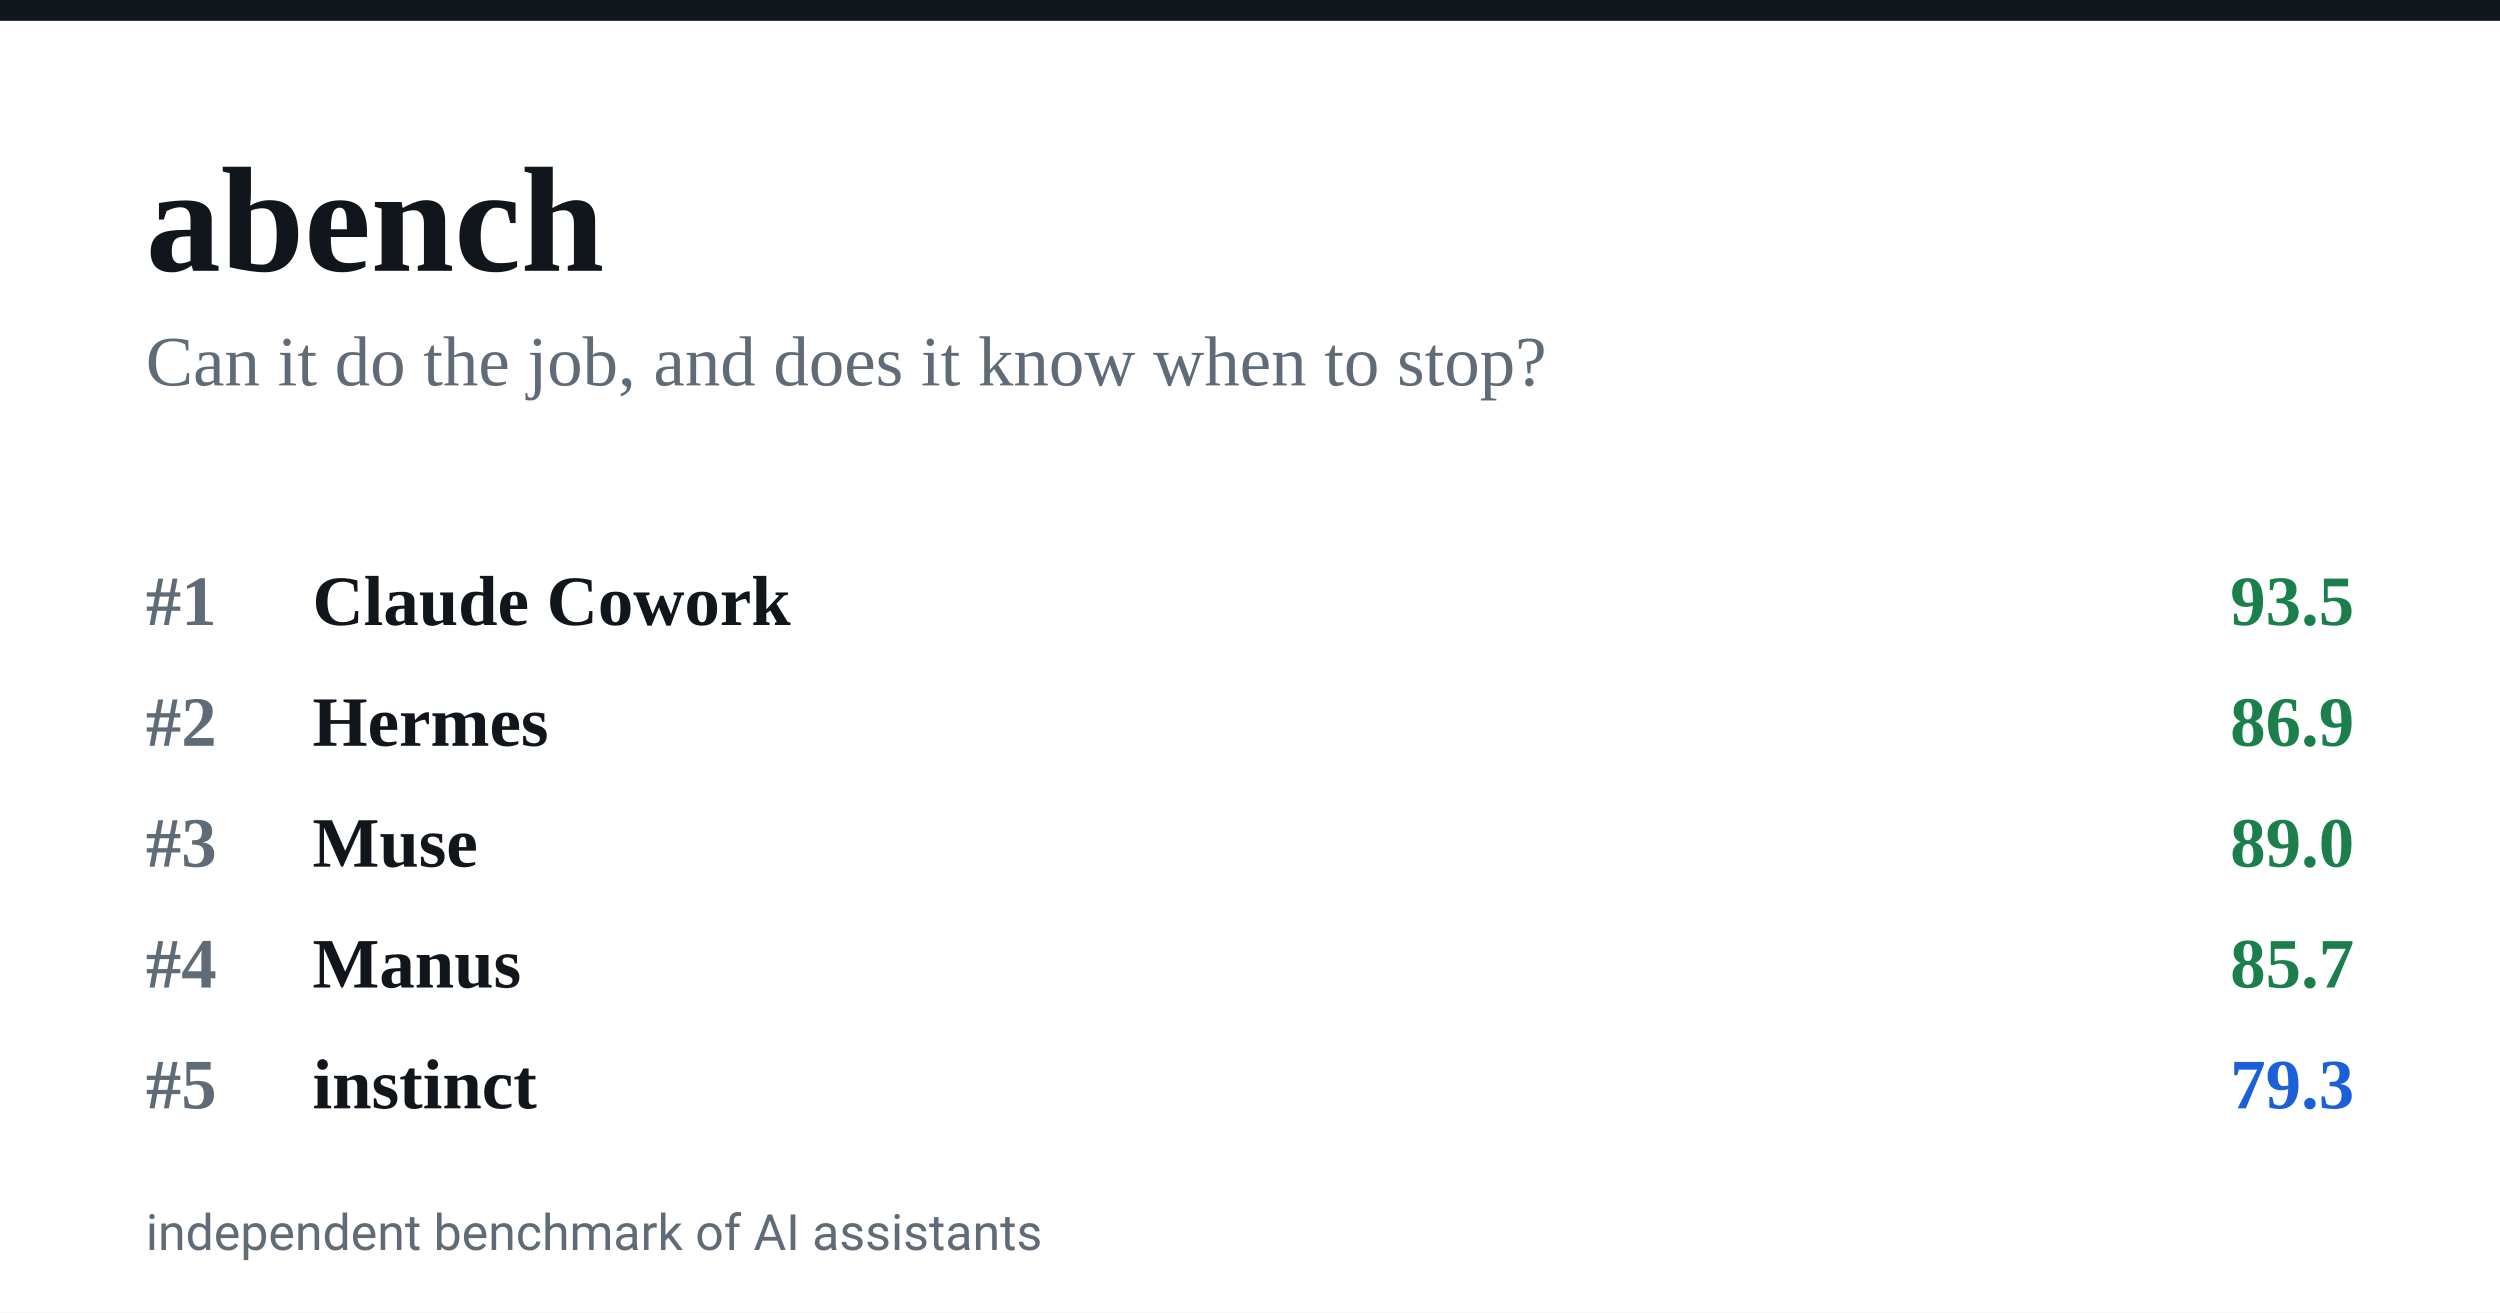
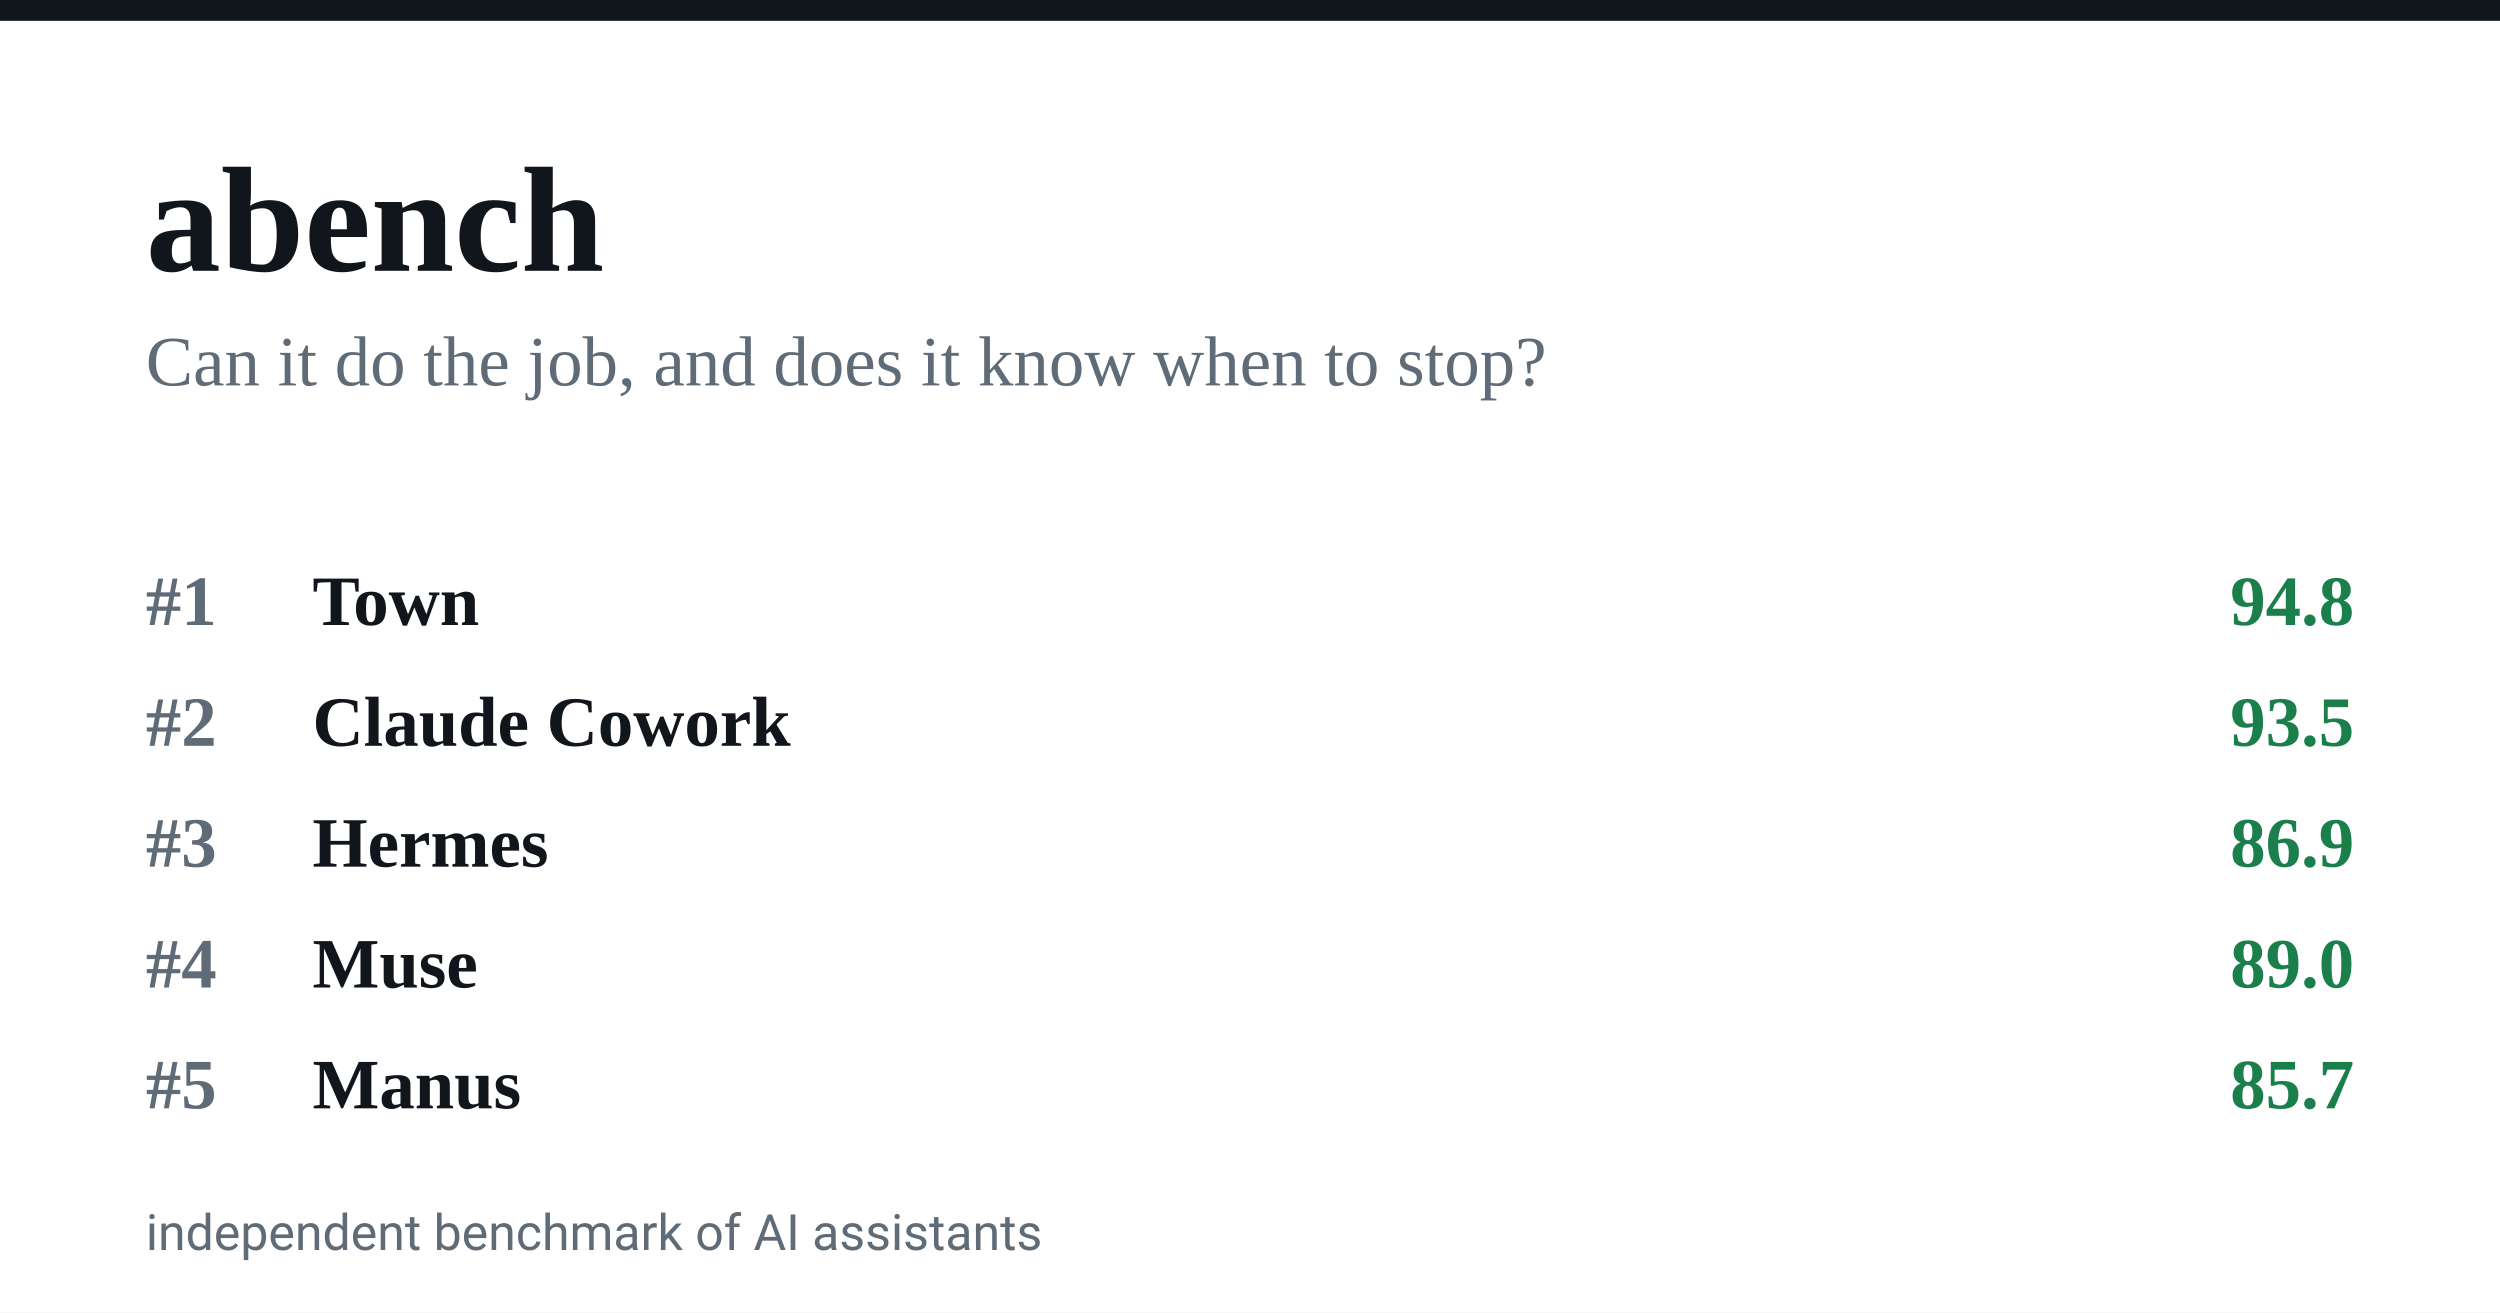
<svg xmlns="http://www.w3.org/2000/svg" width="1200" height="630" viewBox="0 0 1200 630">
  <rect width="1200" height="630" fill="#ffffff" />
  <rect x="0" y="0" width="1200" height="10" fill="#11161c" />
  <text x="70" y="130" font-family="Charter,Georgia,'Times New Roman',serif" font-size="72" fill="#11161c" font-weight="600" text-anchor="start">abench</text>
  <text x="70" y="185" font-family="Charter,Georgia,'Times New Roman',serif" font-size="34" fill="#5f6b77" font-weight="400" text-anchor="start">Can it do the job, and does it know when to stop?</text>
  <text x="70" y="300" font-family="Charter,Georgia,'Times New Roman',serif" font-size="34" fill="#5f6b77" font-weight="600" text-anchor="start">#1</text>
-   <text x="150" y="300" font-family="Charter,Georgia,'Times New Roman',serif" font-size="34" fill="#11161c" font-weight="600" text-anchor="start">Claude Cowork</text>
-   <text x="1130" y="300" font-family="Charter,Georgia,'Times New Roman',serif" font-size="34" fill="#1a7f4b" font-weight="600" text-anchor="end">93.5</text>
+   <text x="150" y="300" font-family="Charter,Georgia,'Times New Roman',serif" font-size="34" fill="#11161c" font-weight="600" text-anchor="start">Town</text>
+   <text x="1130" y="300" font-family="Charter,Georgia,'Times New Roman',serif" font-size="34" fill="#1a7f4b" font-weight="600" text-anchor="end">94.8</text>
  <text x="70" y="358" font-family="Charter,Georgia,'Times New Roman',serif" font-size="34" fill="#5f6b77" font-weight="600" text-anchor="start">#2</text>
-   <text x="150" y="358" font-family="Charter,Georgia,'Times New Roman',serif" font-size="34" fill="#11161c" font-weight="600" text-anchor="start">Hermes</text>
-   <text x="1130" y="358" font-family="Charter,Georgia,'Times New Roman',serif" font-size="34" fill="#1a7f4b" font-weight="600" text-anchor="end">86.9</text>
+   <text x="150" y="358" font-family="Charter,Georgia,'Times New Roman',serif" font-size="34" fill="#11161c" font-weight="600" text-anchor="start">Claude Cowork</text>
+   <text x="1130" y="358" font-family="Charter,Georgia,'Times New Roman',serif" font-size="34" fill="#1a7f4b" font-weight="600" text-anchor="end">93.5</text>
  <text x="70" y="416" font-family="Charter,Georgia,'Times New Roman',serif" font-size="34" fill="#5f6b77" font-weight="600" text-anchor="start">#3</text>
-   <text x="150" y="416" font-family="Charter,Georgia,'Times New Roman',serif" font-size="34" fill="#11161c" font-weight="600" text-anchor="start">Muse</text>
-   <text x="1130" y="416" font-family="Charter,Georgia,'Times New Roman',serif" font-size="34" fill="#1a7f4b" font-weight="600" text-anchor="end">89.0</text>
+   <text x="150" y="416" font-family="Charter,Georgia,'Times New Roman',serif" font-size="34" fill="#11161c" font-weight="600" text-anchor="start">Hermes</text>
+   <text x="1130" y="416" font-family="Charter,Georgia,'Times New Roman',serif" font-size="34" fill="#1a7f4b" font-weight="600" text-anchor="end">86.9</text>
  <text x="70" y="474" font-family="Charter,Georgia,'Times New Roman',serif" font-size="34" fill="#5f6b77" font-weight="600" text-anchor="start">#4</text>
-   <text x="150" y="474" font-family="Charter,Georgia,'Times New Roman',serif" font-size="34" fill="#11161c" font-weight="600" text-anchor="start">Manus</text>
-   <text x="1130" y="474" font-family="Charter,Georgia,'Times New Roman',serif" font-size="34" fill="#1a7f4b" font-weight="600" text-anchor="end">85.7</text>
+   <text x="150" y="474" font-family="Charter,Georgia,'Times New Roman',serif" font-size="34" fill="#11161c" font-weight="600" text-anchor="start">Muse</text>
+   <text x="1130" y="474" font-family="Charter,Georgia,'Times New Roman',serif" font-size="34" fill="#1a7f4b" font-weight="600" text-anchor="end">89.0</text>
  <text x="70" y="532" font-family="Charter,Georgia,'Times New Roman',serif" font-size="34" fill="#5f6b77" font-weight="600" text-anchor="start">#5</text>
-   <text x="150" y="532" font-family="Charter,Georgia,'Times New Roman',serif" font-size="34" fill="#11161c" font-weight="600" text-anchor="start">instinct</text>
-   <text x="1130" y="532" font-family="Charter,Georgia,'Times New Roman',serif" font-size="34" fill="#1b5fd9" font-weight="600" text-anchor="end">79.3</text>
+   <text x="150" y="532" font-family="Charter,Georgia,'Times New Roman',serif" font-size="34" fill="#11161c" font-weight="600" text-anchor="start">Manus</text>
+   <text x="1130" y="532" font-family="Charter,Georgia,'Times New Roman',serif" font-size="34" fill="#1a7f4b" font-weight="600" text-anchor="end">85.7</text>
  <text x="70" y="600" font-family="-apple-system,Segoe UI,Roboto,Helvetica,Arial,sans-serif" font-size="24" fill="#5f6b77" font-weight="400" text-anchor="start">independent benchmark of AI assistants</text>
</svg>
